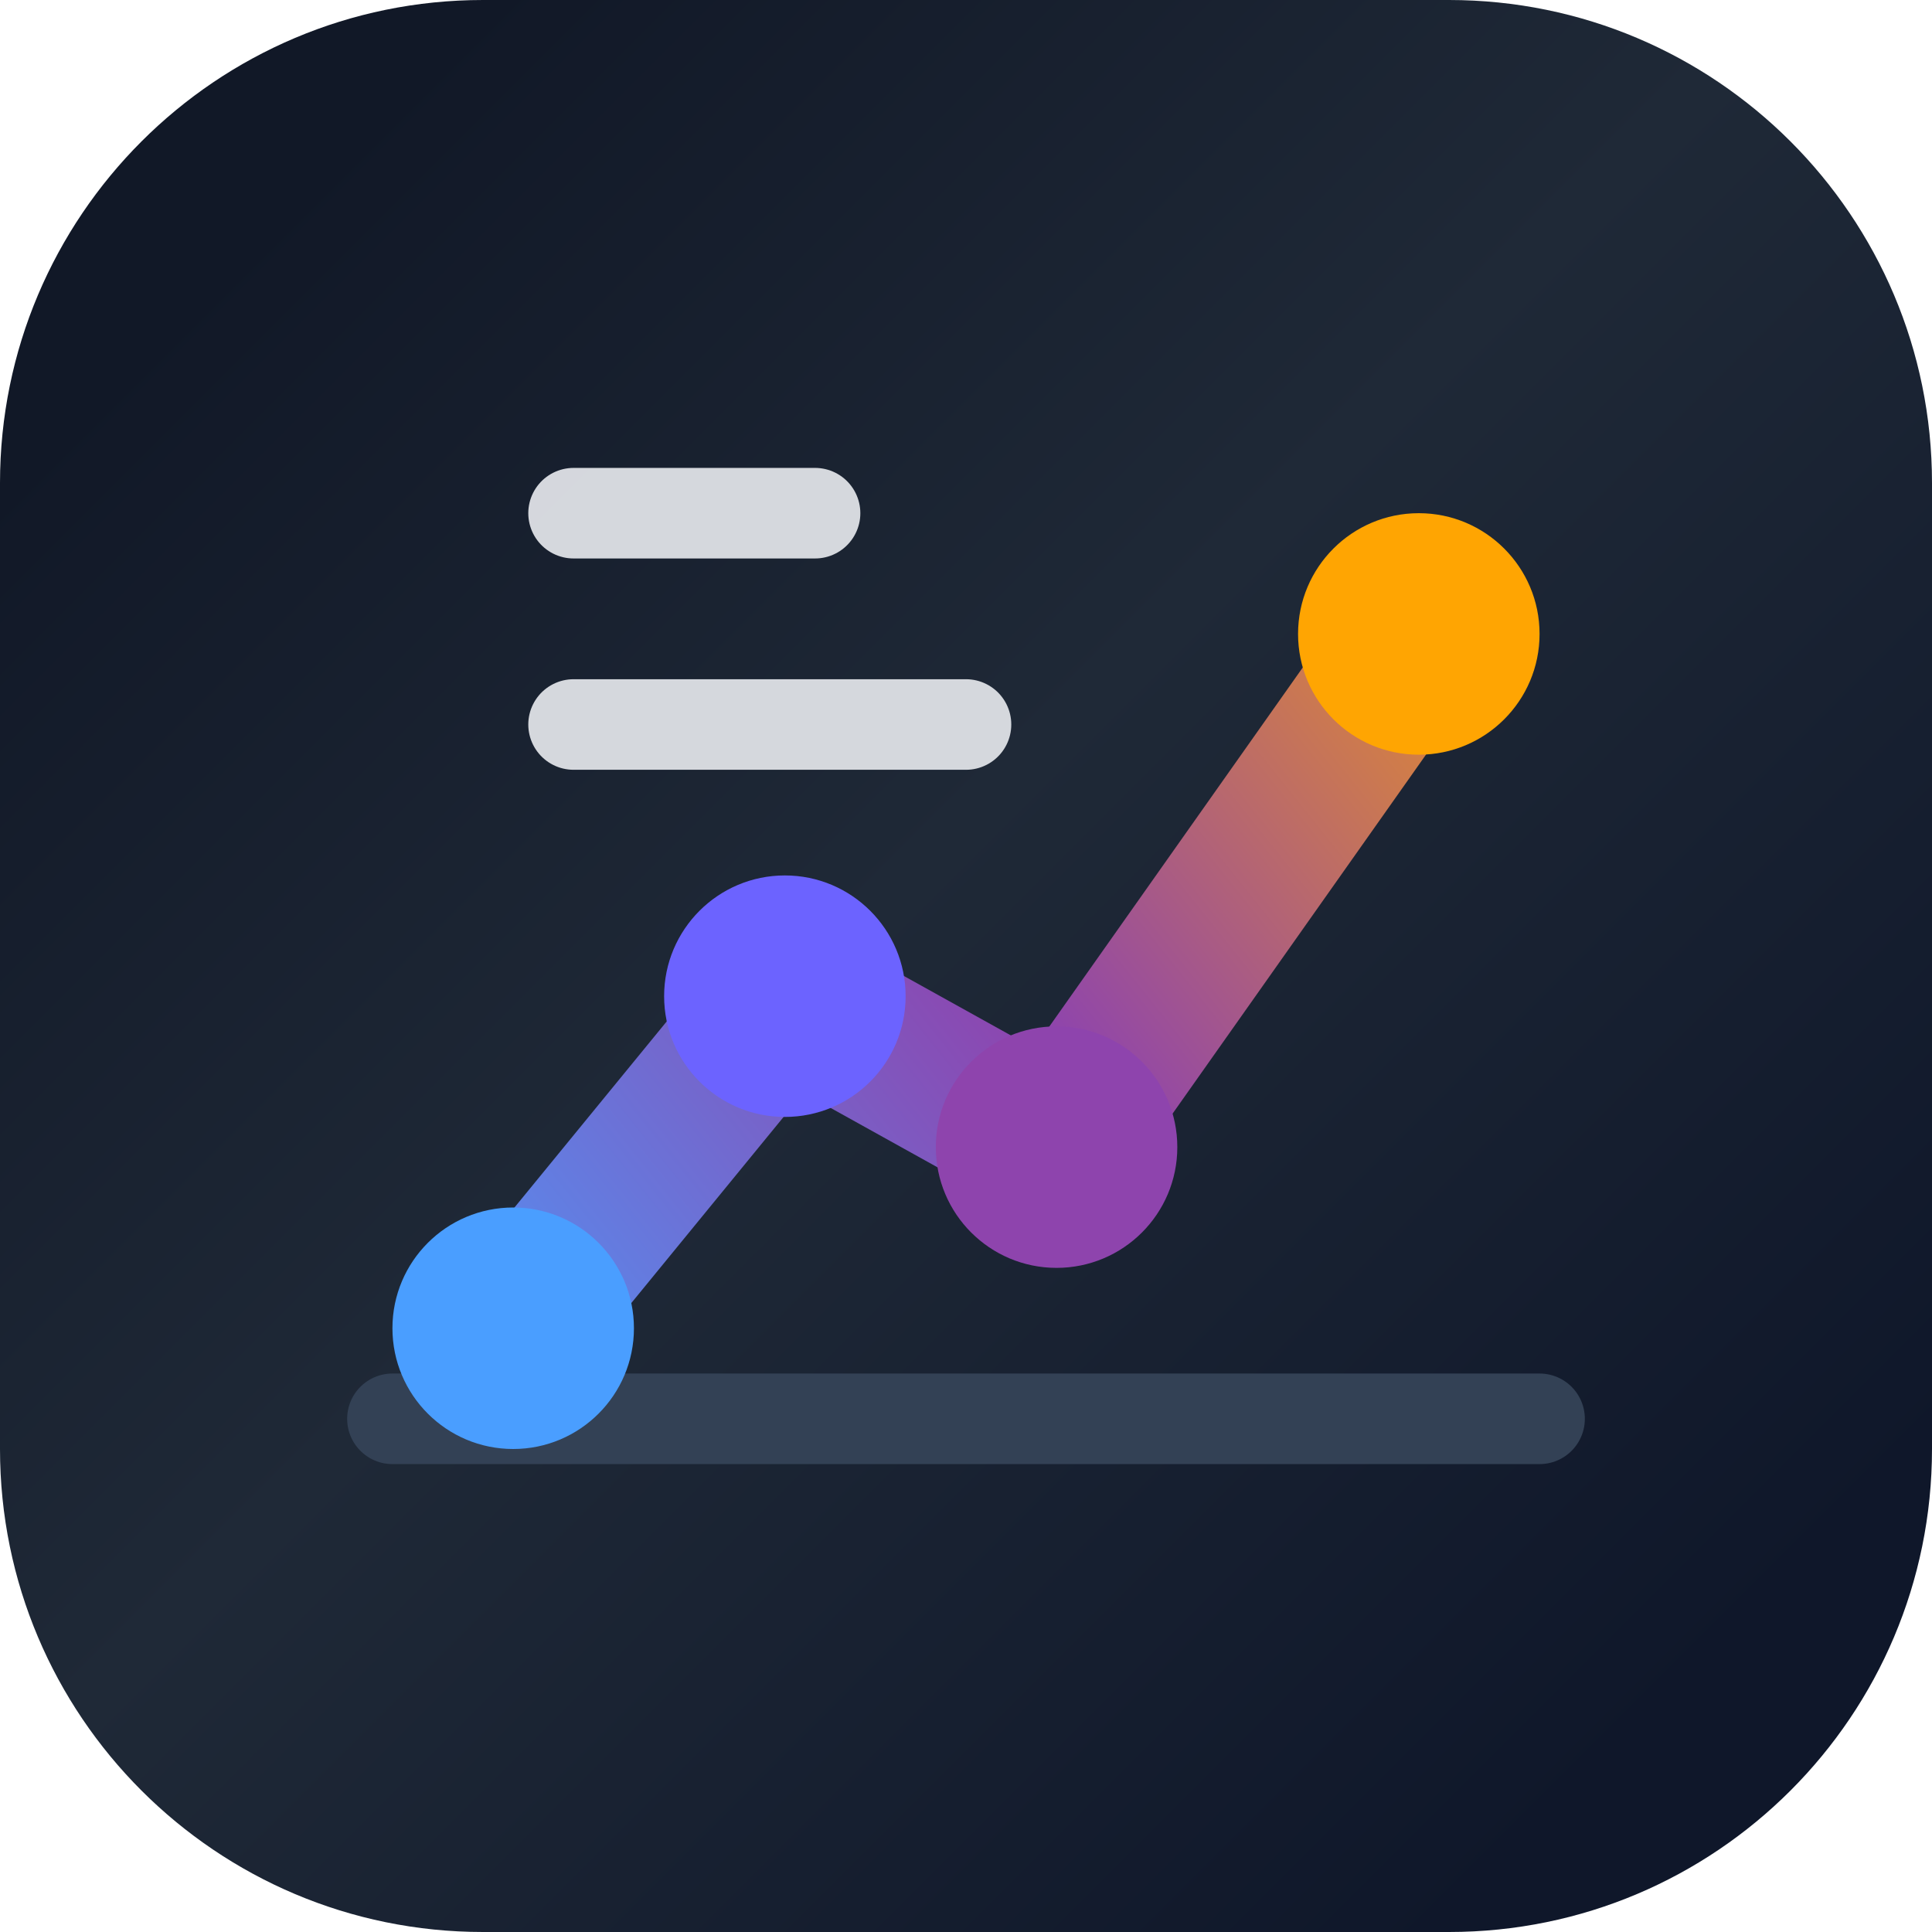
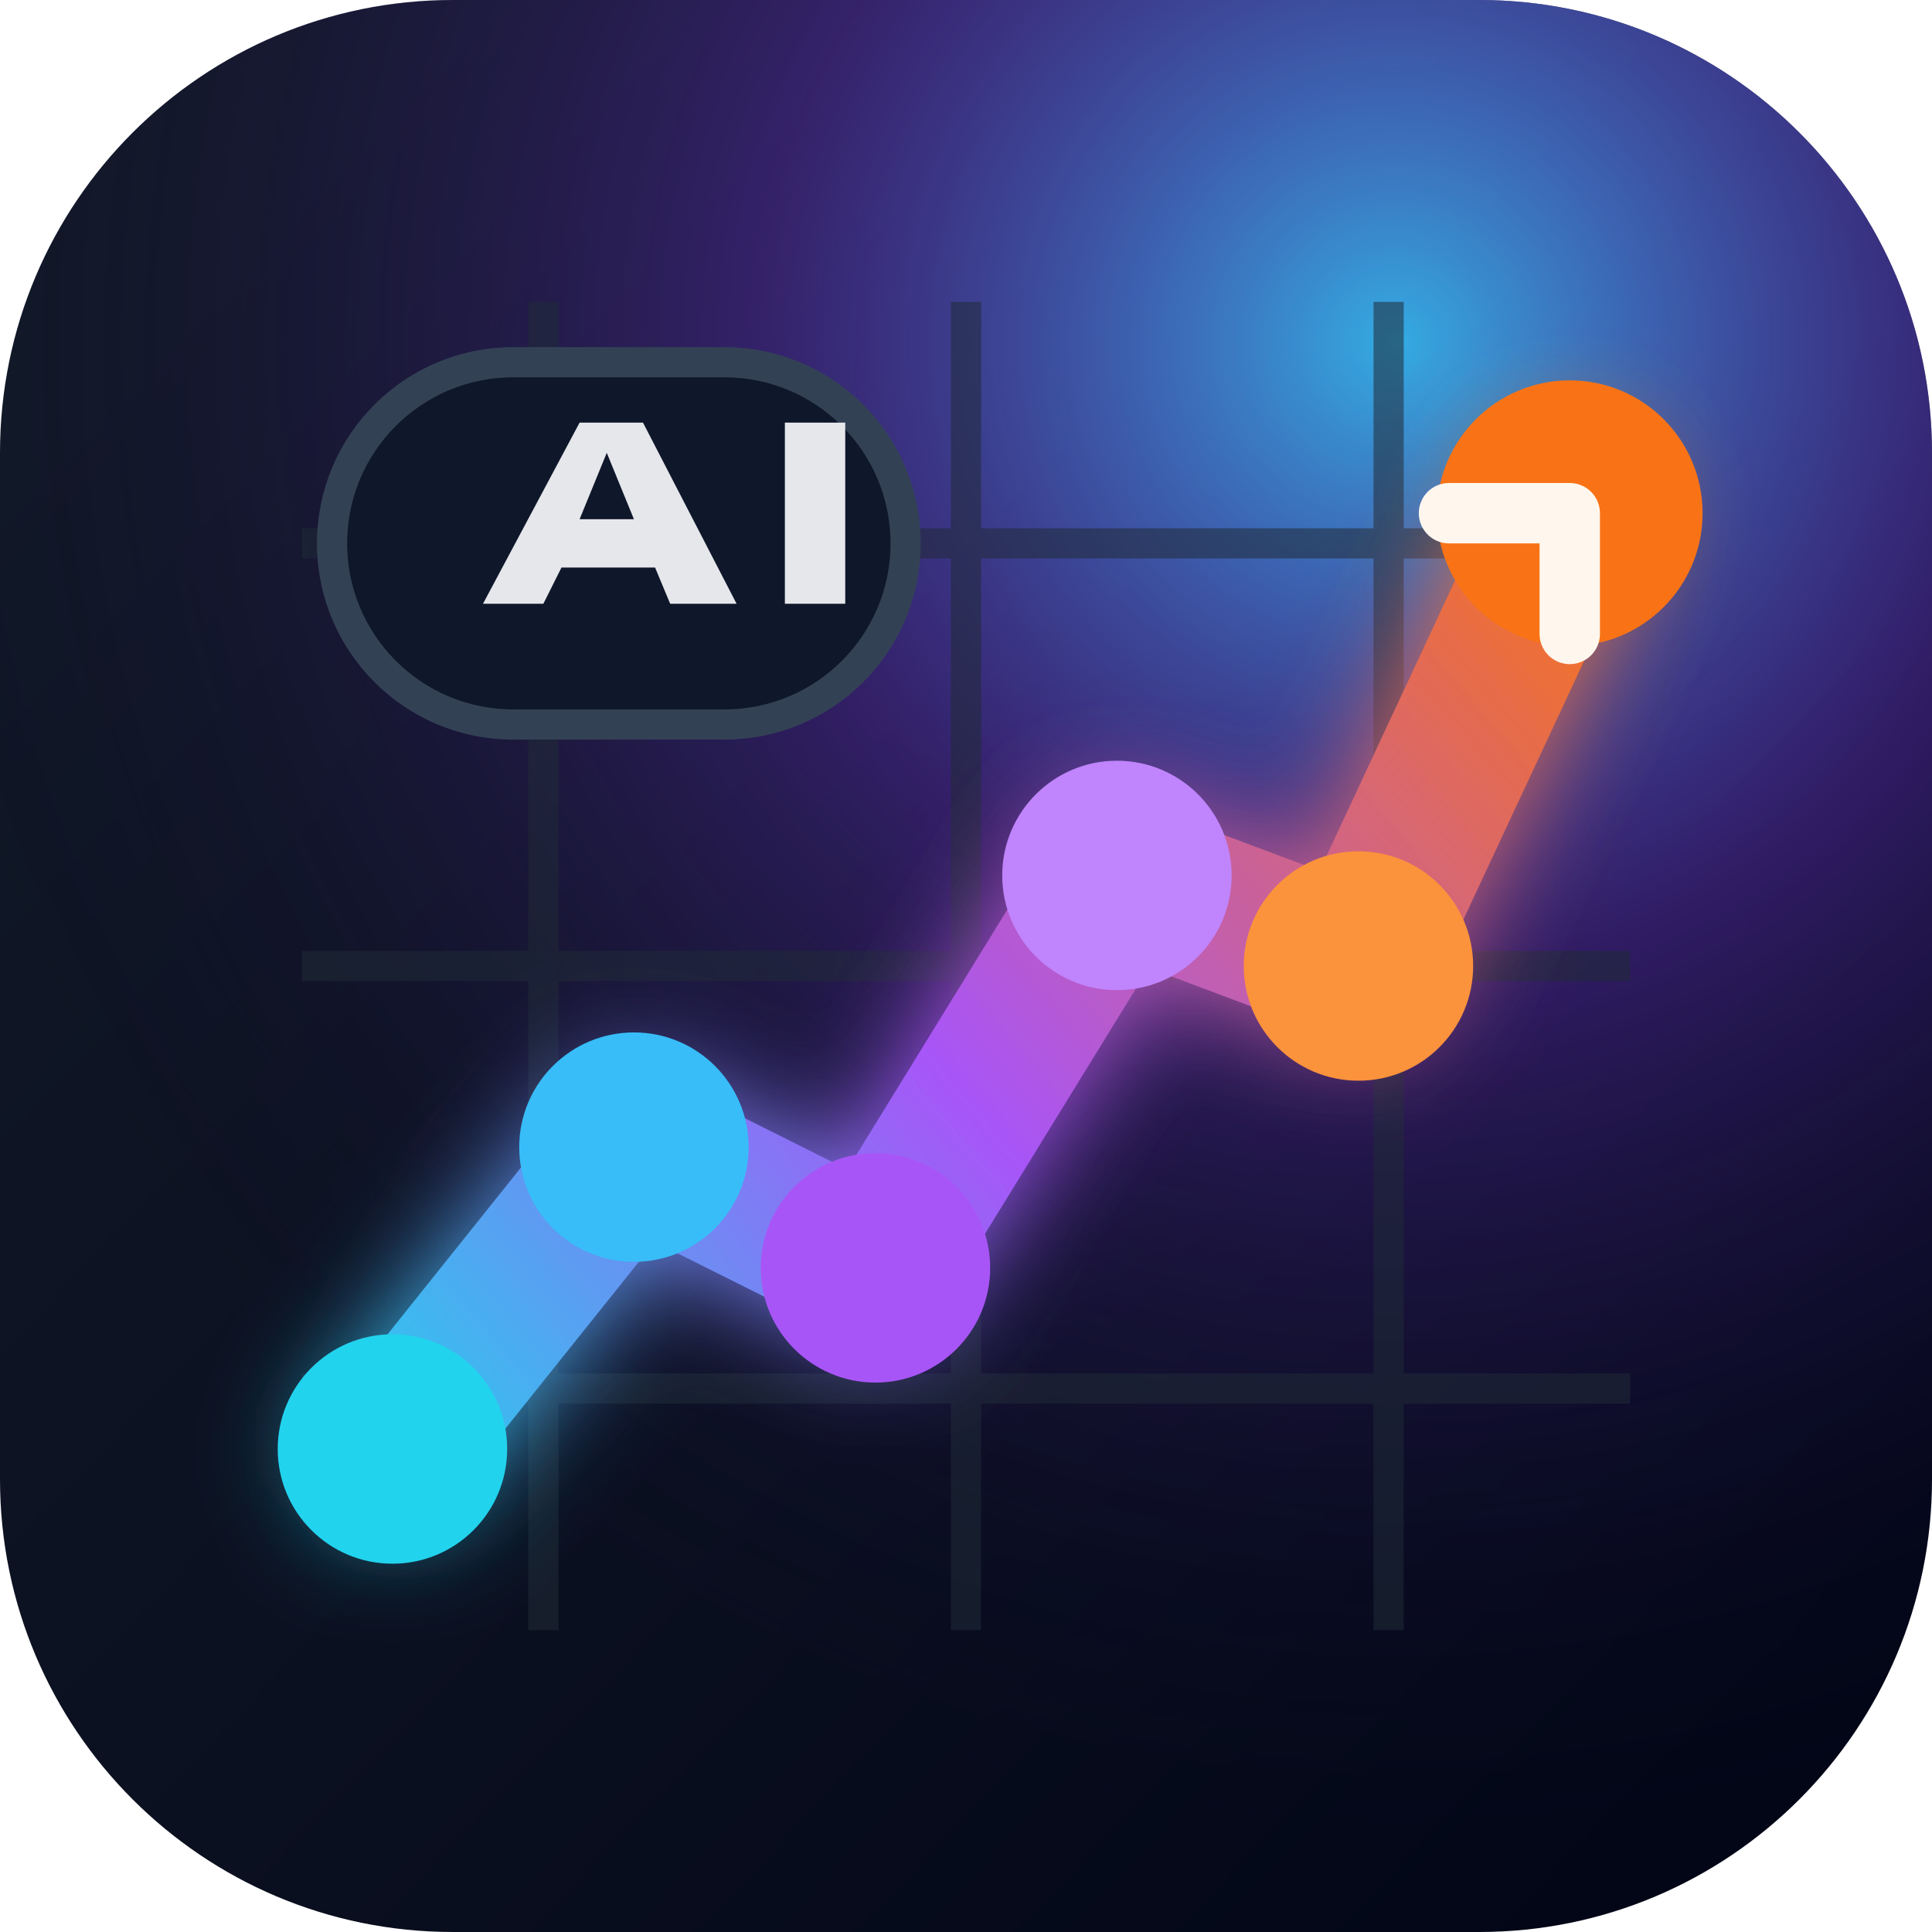
<svg xmlns="http://www.w3.org/2000/svg" viewBox="0 0 64 64" role="img" aria-label="AI Tool Trend Analysis favicon">
  <defs>
-     <linearGradient id="bg" x1="8" y1="8" x2="56" y2="56" gradientUnits="userSpaceOnUse">
+     <radialGradient id="halo" cx="72%" cy="18%" r="78%">
+       <stop offset="0" stop-color="#38bdf8" stop-opacity="0.9" />
+       <stop offset="0.42" stop-color="#7c3aed" stop-opacity="0.34" />
+       <stop offset="1" stop-color="#030712" stop-opacity="0" />
+     </radialGradient>
+     <linearGradient id="panel" x1="6" y1="8" x2="58" y2="58" gradientUnits="userSpaceOnUse">
      <stop offset="0" stop-color="#111827" />
-       <stop offset="0.45" stop-color="#1f2937" />
-       <stop offset="1" stop-color="#0f172a" />
+       <stop offset="0.52" stop-color="#0b1020" />
+       <stop offset="1" stop-color="#020617" />
    </linearGradient>
-     <linearGradient id="line" x1="13" y1="48" x2="53" y2="16" gradientUnits="userSpaceOnUse">
-       <stop offset="0" stop-color="#4a9eff" />
-       <stop offset="0.5" stop-color="#8e44ad" />
-       <stop offset="1" stop-color="#ffa502" />
+     <linearGradient id="trend" x1="12" y1="50" x2="52" y2="16" gradientUnits="userSpaceOnUse">
+       <stop offset="0" stop-color="#22d3ee" />
+       <stop offset="0.46" stop-color="#a855f7" />
+       <stop offset="1" stop-color="#f97316" />
    </linearGradient>
+     <filter id="glow" x="-40%" y="-40%" width="180%" height="180%">
+       <feGaussianBlur stdDeviation="1.8" result="blur" />
+       <feMerge>
+         <feMergeNode in="blur" />
+         <feMergeNode in="SourceGraphic" />
+       </feMerge>
+     </filter>
  </defs>
-   <rect width="64" height="64" rx="16" fill="url(#bg)" />
-   <path d="M13 47h38" stroke="#334155" stroke-width="3" stroke-linecap="round" />
-   <path d="M17 44l9-11 9 5 12-17" fill="none" stroke="url(#line)" stroke-width="5" stroke-linecap="round" stroke-linejoin="round" />
-   <circle cx="17" cy="44" r="4" fill="#4a9eff" />
-   <circle cx="26" cy="33" r="4" fill="#6c63ff" />
-   <circle cx="35" cy="38" r="4" fill="#8e44ad" />
-   <circle cx="47" cy="21" r="4" fill="#ffa502" />
-   <path d="M19 17h8M19 24h13" stroke="#e5e7eb" stroke-width="3" stroke-linecap="round" opacity="0.92" />
+   <rect width="64" height="64" rx="15" fill="url(#panel)" />
+   <rect width="64" height="64" rx="15" fill="url(#halo)" />
+   <path d="M10 18h44M10 32h44M10 46h44M18 10v44M32 10v44M46 10v44" stroke="#1f2937" stroke-width="1" opacity="0.55" />
+   <rect x="11" y="12" width="19" height="12" rx="6" fill="#0f172a" stroke="#334155" />
+   <path d="M16 20l3.2-6h2.1l3.1 6h-2.2l-.5-1.2h-3.1L18 20h-2zm3.2-2.8h1.8l-.9-2.2-.9 2.2zM26 14h2v6h-2z" fill="#e5e7eb" />
+   <path d="M13 48l8-10 8 4 8-13 8 3 7-15" fill="none" stroke="url(#trend)" stroke-width="5" stroke-linecap="round" stroke-linejoin="round" filter="url(#glow)" />
+   <circle cx="13" cy="48" r="3.8" fill="#22d3ee" />
+   <circle cx="21" cy="38" r="3.8" fill="#38bdf8" />
+   <circle cx="29" cy="42" r="3.8" fill="#a855f7" />
+   <circle cx="37" cy="29" r="3.8" fill="#c084fc" />
+   <circle cx="45" cy="32" r="3.8" fill="#fb923c" />
+   <circle cx="52" cy="17" r="4.4" fill="#f97316" />
+   <path d="M48 17h4v4" fill="none" stroke="#fff7ed" stroke-width="2" stroke-linecap="round" stroke-linejoin="round" />
</svg>
